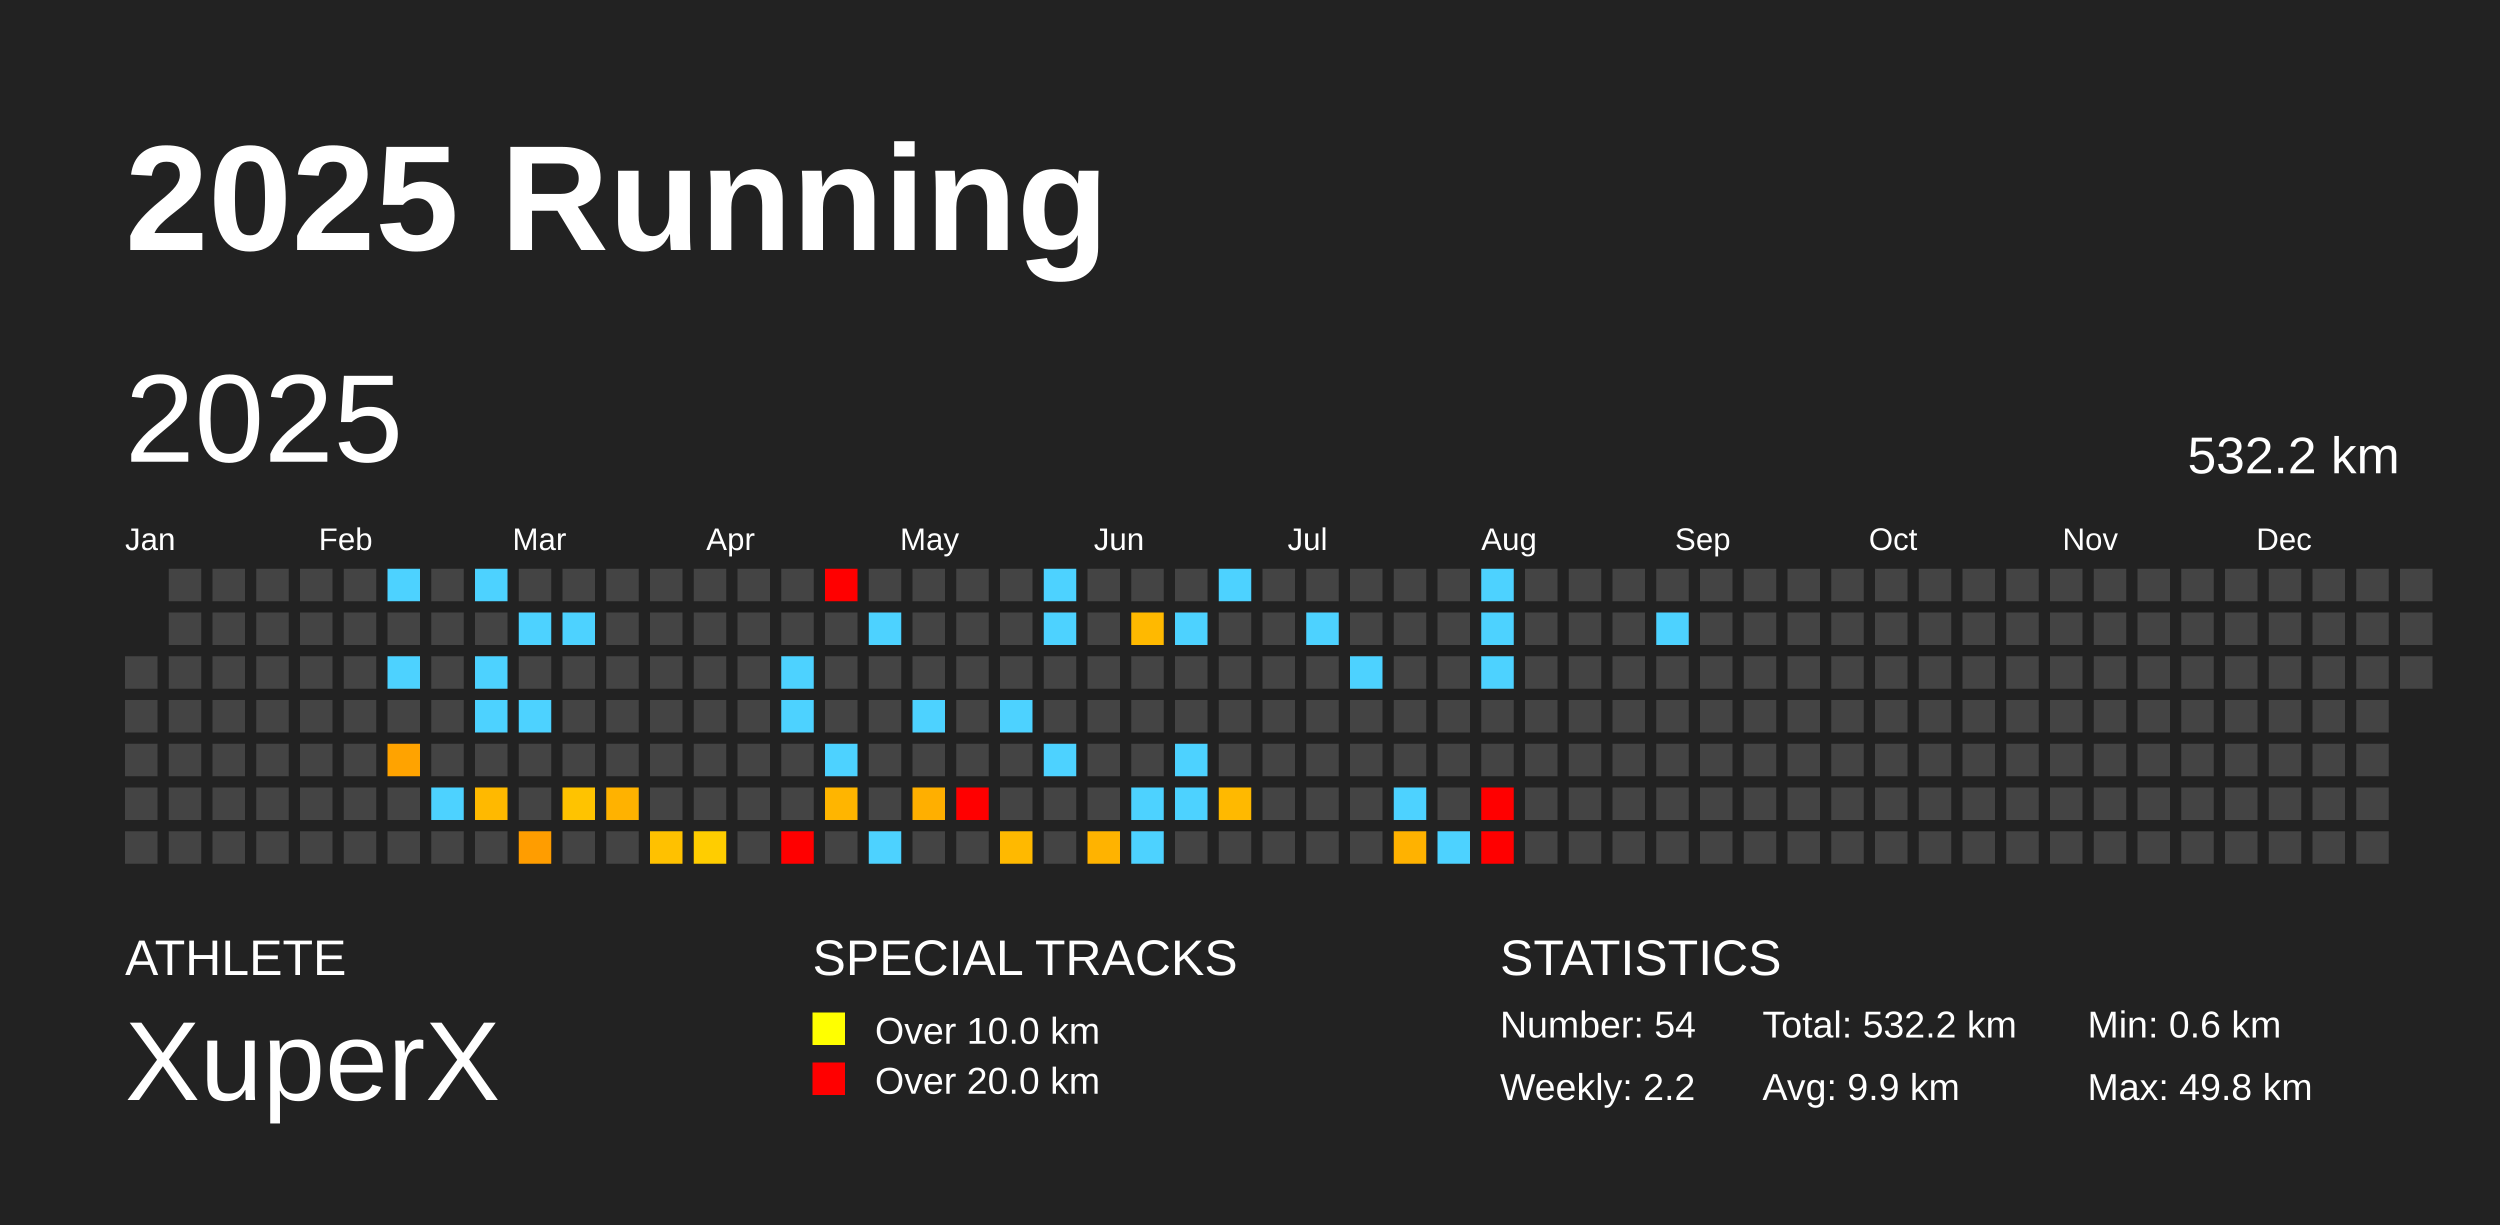
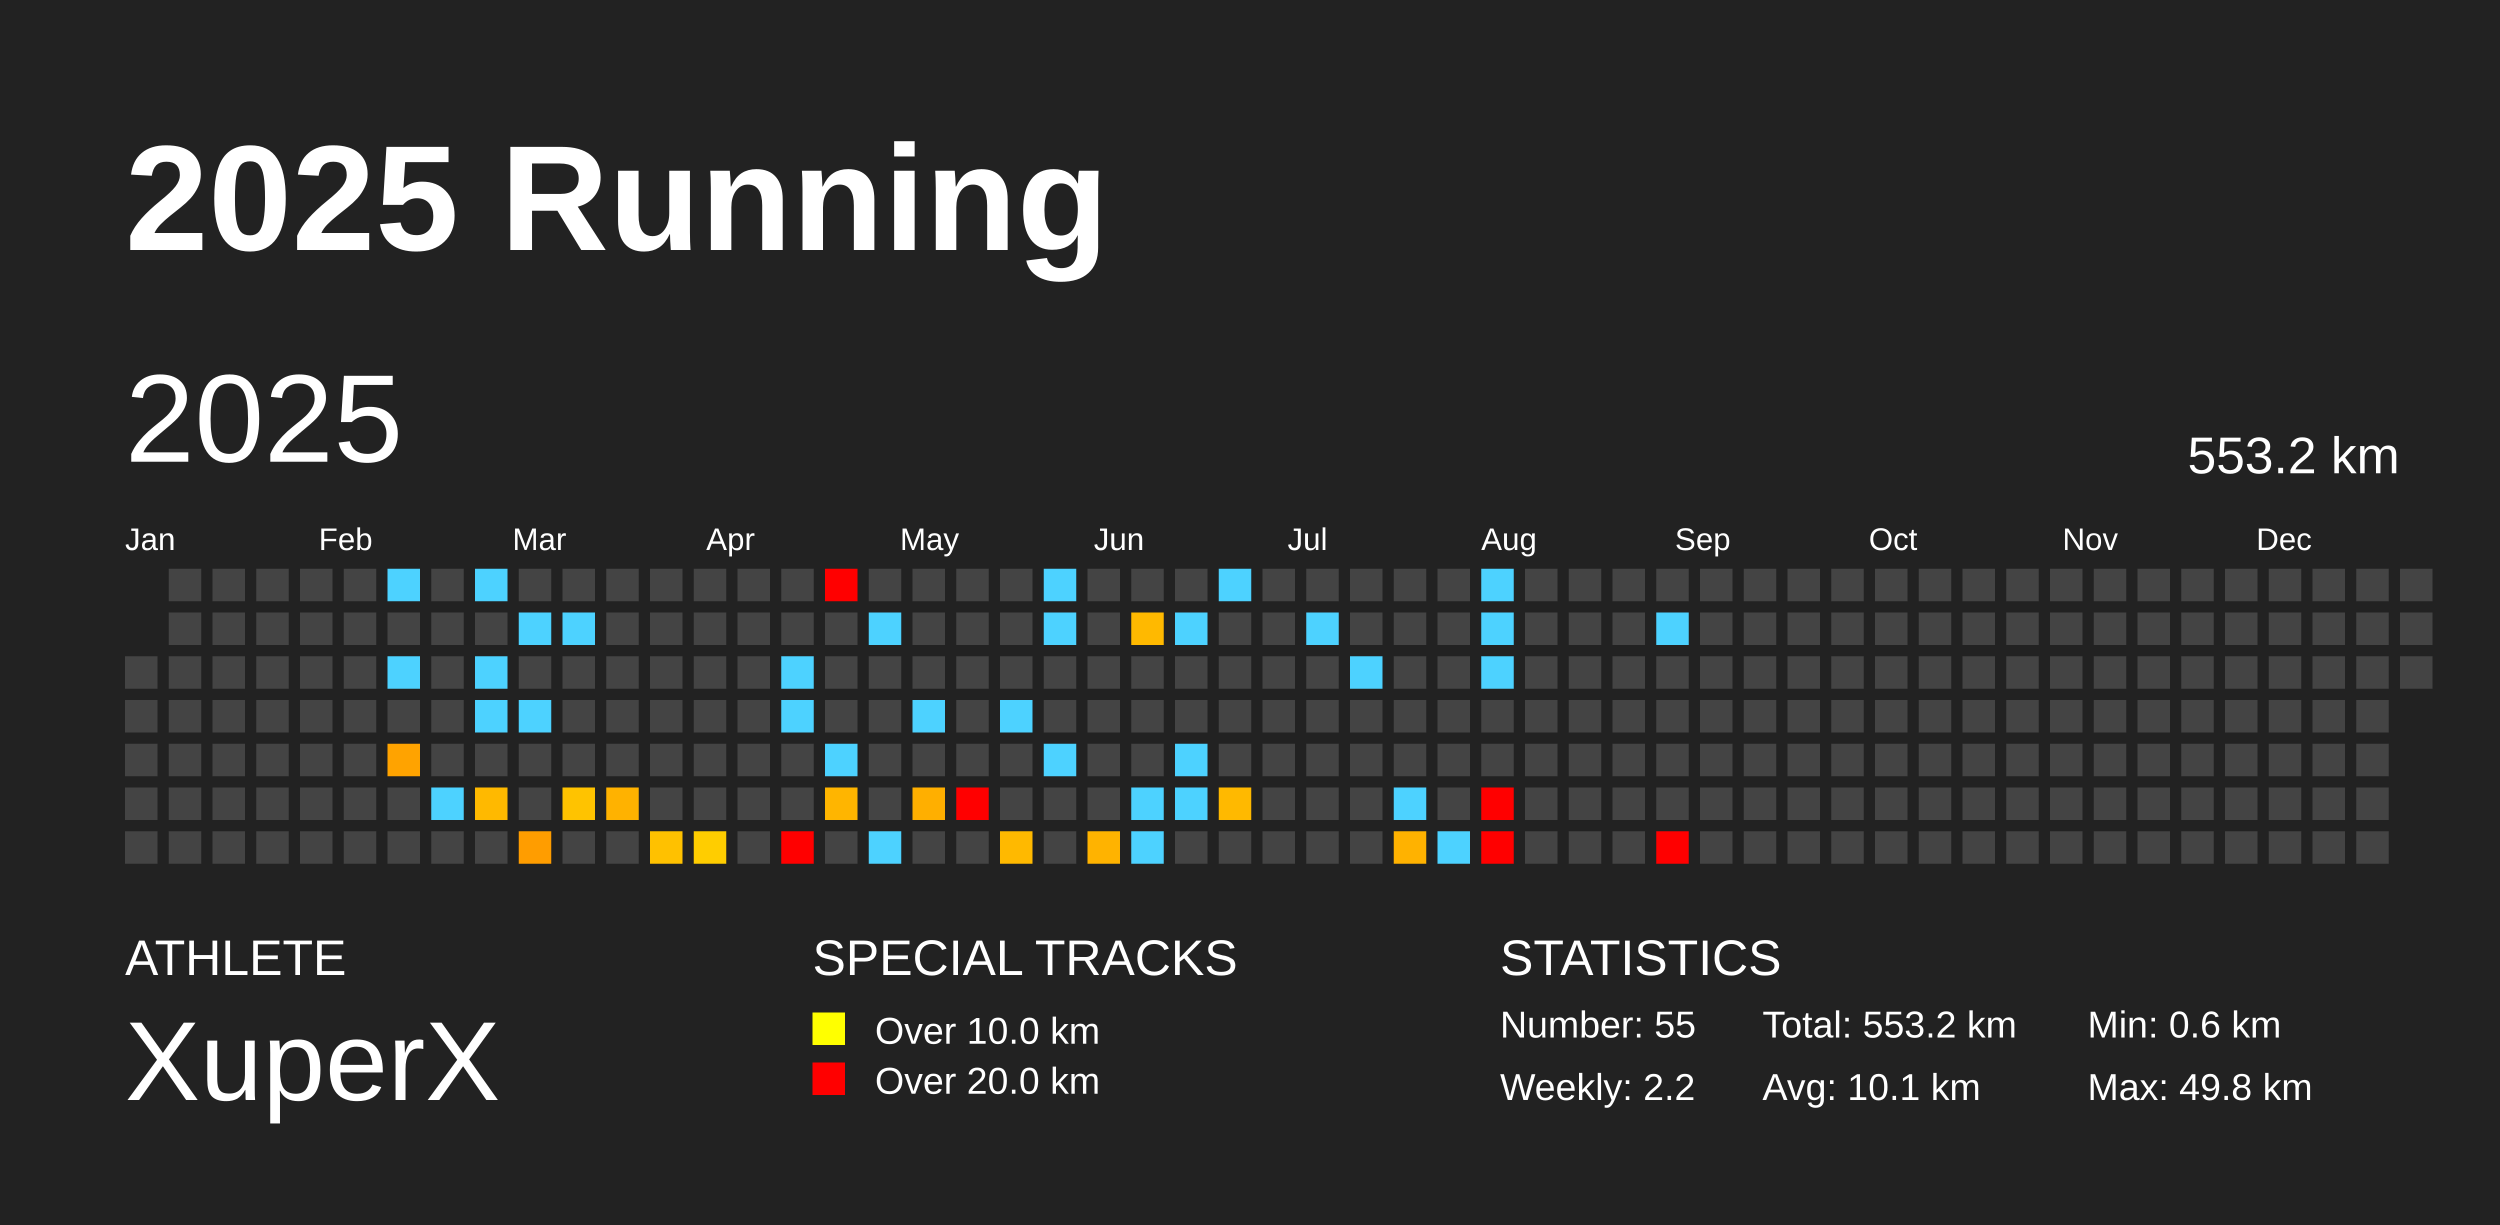
<svg xmlns="http://www.w3.org/2000/svg" baseProfile="full" height="98mm" version="1.1" viewBox="0,0,200,98" width="200mm">
  <defs />
  <rect fill="#222222" height="98" width="200" x="0" y="0" />
  <text fill="#FFFFFF" style="font-size:12px; font-family:Arial; font-weight:bold;" x="10" y="20">2025 Running</text>
  <text fill="#FFFFFF" style="font-size:4px; font-family:Arial" x="10" y="78">ATHLETE</text>
  <text fill="#FFFFFF" style="font-size:9px; font-family:Arial" x="10" y="88">XuperX</text>
  <text fill="#FFFFFF" style="font-size:4px; font-family:Arial" x="65" y="78">SPECIAL TRACKS</text>
  <rect fill="yellow" height="2.6" width="2.6" x="65" y="81" />
  <text fill="#FFFFFF" style="font-size:3px; font-family:Arial" x="70" y="83.5">Over 10.0 km</text>
  <rect fill="red" height="2.6" width="2.6" x="65" y="85" />
  <text fill="#FFFFFF" style="font-size:3px; font-family:Arial" x="70" y="87.5">Over 20.0 km</text>
  <text fill="#FFFFFF" style="font-size:4px; font-family:Arial" x="120" y="78">STATISTICS</text>
-   <text fill="#FFFFFF" style="font-size:3px; font-family:Arial" x="120" y="83">Number: 54</text>
+   <text fill="#FFFFFF" style="font-size:3px; font-family:Arial" x="120" y="83">Number: 55</text>
  <text fill="#FFFFFF" style="font-size:3px; font-family:Arial" x="120" y="88">Weekly: 2.2</text>
-   <text fill="#FFFFFF" style="font-size:3px; font-family:Arial" x="141" y="83">Total: 532.2 km</text>
-   <text fill="#FFFFFF" style="font-size:3px; font-family:Arial" x="141" y="88">Avg: 9.9 km</text>
+   <text fill="#FFFFFF" style="font-size:3px; font-family:Arial" x="141" y="83">Total: 553.2 km</text>
+   <text fill="#FFFFFF" style="font-size:3px; font-family:Arial" x="141" y="88">Avg: 10.1 km</text>
  <text fill="#FFFFFF" style="font-size:3px; font-family:Arial" x="167" y="83">Min: 0.6 km</text>
  <text fill="#FFFFFF" style="font-size:3px; font-family:Arial" x="167" y="88">Max: 49.8 km</text>
  <text dominant-baseline="hanging" fill="#FFFFFF" style="font-size:10.0px; font-family:Arial;" x="10" y="30">2025</text>
-   <text dominant-baseline="hanging" fill="#FFFFFF" style="font-size:4.125px; font-family:Arial;" x="175" y="35">532.2 km</text>
+   <text dominant-baseline="hanging" fill="#FFFFFF" style="font-size:4.125px; font-family:Arial;" x="175" y="35">553.2 km</text>
  <text fill="#FFFFFF" style="font-size:2.5px; font-family:Arial" x="10.0" y="44">Jan</text>
  <text fill="#FFFFFF" style="font-size:2.5px; font-family:Arial" x="25.5" y="44">Feb</text>
  <text fill="#FFFFFF" style="font-size:2.5px; font-family:Arial" x="41.0" y="44">Mar</text>
  <text fill="#FFFFFF" style="font-size:2.5px; font-family:Arial" x="56.5" y="44">Apr</text>
  <text fill="#FFFFFF" style="font-size:2.5px; font-family:Arial" x="72.0" y="44">May</text>
  <text fill="#FFFFFF" style="font-size:2.5px; font-family:Arial" x="87.5" y="44">Jun</text>
  <text fill="#FFFFFF" style="font-size:2.5px; font-family:Arial" x="103.0" y="44">Jul</text>
  <text fill="#FFFFFF" style="font-size:2.5px; font-family:Arial" x="118.5" y="44">Aug</text>
  <text fill="#FFFFFF" style="font-size:2.5px; font-family:Arial" x="134.0" y="44">Sep</text>
  <text fill="#FFFFFF" style="font-size:2.5px; font-family:Arial" x="149.5" y="44">Oct</text>
  <text fill="#FFFFFF" style="font-size:2.5px; font-family:Arial" x="165.0" y="44">Nov</text>
  <text fill="#FFFFFF" style="font-size:2.5px; font-family:Arial" x="180.5" y="44">Dec</text>
  <rect fill="#444444" height="2.6" width="2.6" x="10.0" y="52.5" />
  <rect fill="#444444" height="2.6" width="2.6" x="10.0" y="56.0" />
  <rect fill="#444444" height="2.6" width="2.6" x="10.0" y="59.5" />
  <rect fill="#444444" height="2.6" width="2.6" x="10.0" y="63.0" />
  <rect fill="#444444" height="2.6" width="2.6" x="10.0" y="66.5" />
  <rect fill="#444444" height="2.6" width="2.6" x="13.5" y="45.5" />
  <rect fill="#444444" height="2.6" width="2.6" x="13.5" y="49.0" />
  <rect fill="#444444" height="2.6" width="2.6" x="13.5" y="52.5" />
  <rect fill="#444444" height="2.6" width="2.6" x="13.5" y="56.0" />
  <rect fill="#444444" height="2.6" width="2.6" x="13.5" y="59.5" />
  <rect fill="#444444" height="2.6" width="2.6" x="13.5" y="63.0" />
  <rect fill="#444444" height="2.6" width="2.6" x="13.5" y="66.5" />
  <rect fill="#444444" height="2.6" width="2.6" x="17.0" y="45.5" />
  <rect fill="#444444" height="2.6" width="2.6" x="17.0" y="49.0" />
  <rect fill="#444444" height="2.6" width="2.6" x="17.0" y="52.5" />
  <rect fill="#444444" height="2.6" width="2.6" x="17.0" y="56.0" />
  <rect fill="#444444" height="2.6" width="2.6" x="17.0" y="59.5" />
  <rect fill="#444444" height="2.6" width="2.6" x="17.0" y="63.0" />
  <rect fill="#444444" height="2.6" width="2.6" x="17.0" y="66.5" />
  <rect fill="#444444" height="2.6" width="2.6" x="20.5" y="45.5" />
  <rect fill="#444444" height="2.6" width="2.6" x="20.5" y="49.0" />
  <rect fill="#444444" height="2.6" width="2.6" x="20.5" y="52.5" />
  <rect fill="#444444" height="2.6" width="2.6" x="20.5" y="56.0" />
  <rect fill="#444444" height="2.6" width="2.6" x="20.5" y="59.5" />
  <rect fill="#444444" height="2.6" width="2.6" x="20.5" y="63.0" />
  <rect fill="#444444" height="2.6" width="2.6" x="20.5" y="66.5" />
  <rect fill="#444444" height="2.6" width="2.6" x="24.0" y="45.5" />
  <rect fill="#444444" height="2.6" width="2.6" x="24.0" y="49.0" />
  <rect fill="#444444" height="2.6" width="2.6" x="24.0" y="52.5" />
  <rect fill="#444444" height="2.6" width="2.6" x="24.0" y="56.0" />
  <rect fill="#444444" height="2.6" width="2.6" x="24.0" y="59.5" />
  <rect fill="#444444" height="2.6" width="2.6" x="24.0" y="63.0" />
  <rect fill="#444444" height="2.6" width="2.6" x="24.0" y="66.5" />
  <rect fill="#444444" height="2.6" width="2.6" x="27.5" y="45.5" />
  <rect fill="#444444" height="2.6" width="2.6" x="27.5" y="49.0" />
  <rect fill="#444444" height="2.6" width="2.6" x="27.5" y="52.5" />
  <rect fill="#444444" height="2.6" width="2.6" x="27.5" y="56.0" />
  <rect fill="#444444" height="2.6" width="2.6" x="27.5" y="59.5" />
  <rect fill="#444444" height="2.6" width="2.6" x="27.5" y="63.0" />
  <rect fill="#444444" height="2.6" width="2.6" x="27.5" y="66.5" />
  <rect fill="#4dd2ff" height="2.6" width="2.6" x="31.0" y="45.5" />
  <rect fill="#444444" height="2.6" width="2.6" x="31.0" y="49.0" />
  <rect fill="#4dd2ff" height="2.6" width="2.6" x="31.0" y="52.5" />
  <rect fill="#444444" height="2.6" width="2.6" x="31.0" y="56.0" />
  <rect fill="#ffa300" height="2.6" width="2.6" x="31.0" y="59.5" />
  <rect fill="#444444" height="2.6" width="2.6" x="31.0" y="63.0" />
  <rect fill="#444444" height="2.6" width="2.6" x="31.0" y="66.5" />
  <rect fill="#444444" height="2.6" width="2.6" x="34.5" y="45.5" />
  <rect fill="#444444" height="2.6" width="2.6" x="34.5" y="49.0" />
  <rect fill="#444444" height="2.6" width="2.6" x="34.5" y="52.5" />
  <rect fill="#444444" height="2.6" width="2.6" x="34.5" y="56.0" />
  <rect fill="#444444" height="2.6" width="2.6" x="34.5" y="59.5" />
  <rect fill="#4dd2ff" height="2.6" width="2.6" x="34.5" y="63.0" />
  <rect fill="#444444" height="2.6" width="2.6" x="34.5" y="66.5" />
  <rect fill="#4dd2ff" height="2.6" width="2.6" x="38.0" y="45.5" />
  <rect fill="#444444" height="2.6" width="2.6" x="38.0" y="49.0" />
  <rect fill="#4dd2ff" height="2.6" width="2.6" x="38.0" y="52.5" />
  <rect fill="#4dd2ff" height="2.6" width="2.6" x="38.0" y="56.0" />
  <rect fill="#444444" height="2.6" width="2.6" x="38.0" y="59.5" />
  <rect fill="#ffb900" height="2.6" width="2.6" x="38.0" y="63.0" />
  <rect fill="#444444" height="2.6" width="2.6" x="38.0" y="66.5" />
  <rect fill="#444444" height="2.6" width="2.6" x="41.5" y="45.5" />
  <rect fill="#4dd2ff" height="2.6" width="2.6" x="41.5" y="49.0" />
  <rect fill="#444444" height="2.6" width="2.6" x="41.5" y="52.5" />
  <rect fill="#4dd2ff" height="2.6" width="2.6" x="41.5" y="56.0" />
  <rect fill="#444444" height="2.6" width="2.6" x="41.5" y="59.5" />
  <rect fill="#444444" height="2.6" width="2.6" x="41.5" y="63.0" />
  <rect fill="#ff9d00" height="2.6" width="2.6" x="41.5" y="66.5" />
  <rect fill="#444444" height="2.6" width="2.6" x="45.0" y="45.5" />
  <rect fill="#4dd2ff" height="2.6" width="2.6" x="45.0" y="49.0" />
  <rect fill="#444444" height="2.6" width="2.6" x="45.0" y="52.5" />
  <rect fill="#444444" height="2.6" width="2.6" x="45.0" y="56.0" />
  <rect fill="#444444" height="2.6" width="2.6" x="45.0" y="59.5" />
  <rect fill="#ffc300" height="2.6" width="2.6" x="45.0" y="63.0" />
  <rect fill="#444444" height="2.6" width="2.6" x="45.0" y="66.5" />
  <rect fill="#444444" height="2.6" width="2.6" x="48.5" y="45.5" />
  <rect fill="#444444" height="2.6" width="2.6" x="48.5" y="49.0" />
  <rect fill="#444444" height="2.6" width="2.6" x="48.5" y="52.5" />
  <rect fill="#444444" height="2.6" width="2.6" x="48.5" y="56.0" />
  <rect fill="#444444" height="2.6" width="2.6" x="48.5" y="59.5" />
  <rect fill="#ffb200" height="2.6" width="2.6" x="48.5" y="63.0" />
  <rect fill="#444444" height="2.6" width="2.6" x="48.5" y="66.5" />
  <rect fill="#444444" height="2.6" width="2.6" x="52.0" y="45.5" />
  <rect fill="#444444" height="2.6" width="2.6" x="52.0" y="49.0" />
  <rect fill="#444444" height="2.6" width="2.6" x="52.0" y="52.5" />
  <rect fill="#444444" height="2.6" width="2.6" x="52.0" y="56.0" />
  <rect fill="#444444" height="2.6" width="2.6" x="52.0" y="59.5" />
  <rect fill="#444444" height="2.6" width="2.6" x="52.0" y="63.0" />
  <rect fill="#ffc100" height="2.6" width="2.6" x="52.0" y="66.5" />
  <rect fill="#444444" height="2.6" width="2.6" x="55.5" y="45.5" />
  <rect fill="#444444" height="2.6" width="2.6" x="55.5" y="49.0" />
  <rect fill="#444444" height="2.6" width="2.6" x="55.5" y="52.5" />
  <rect fill="#444444" height="2.6" width="2.6" x="55.5" y="56.0" />
  <rect fill="#444444" height="2.6" width="2.6" x="55.5" y="59.5" />
  <rect fill="#444444" height="2.6" width="2.6" x="55.5" y="63.0" />
  <rect fill="#ffcd00" height="2.6" width="2.6" x="55.5" y="66.5" />
  <rect fill="#444444" height="2.6" width="2.6" x="59.0" y="45.5" />
  <rect fill="#444444" height="2.6" width="2.6" x="59.0" y="49.0" />
  <rect fill="#444444" height="2.6" width="2.6" x="59.0" y="52.5" />
  <rect fill="#444444" height="2.6" width="2.6" x="59.0" y="56.0" />
  <rect fill="#444444" height="2.6" width="2.6" x="59.0" y="59.5" />
  <rect fill="#444444" height="2.6" width="2.6" x="59.0" y="63.0" />
  <rect fill="#444444" height="2.6" width="2.6" x="59.0" y="66.5" />
  <rect fill="#444444" height="2.6" width="2.6" x="62.5" y="45.5" />
  <rect fill="#444444" height="2.6" width="2.6" x="62.5" y="49.0" />
  <rect fill="#4dd2ff" height="2.6" width="2.6" x="62.5" y="52.5" />
  <rect fill="#4dd2ff" height="2.6" width="2.6" x="62.5" y="56.0" />
  <rect fill="#444444" height="2.6" width="2.6" x="62.5" y="59.5" />
  <rect fill="#444444" height="2.6" width="2.6" x="62.5" y="63.0" />
  <rect fill="red" height="2.6" width="2.6" x="62.5" y="66.5" />
  <rect fill="red" height="2.6" width="2.6" x="66.0" y="45.5" />
  <rect fill="#444444" height="2.6" width="2.6" x="66.0" y="49.0" />
  <rect fill="#444444" height="2.6" width="2.6" x="66.0" y="52.5" />
  <rect fill="#444444" height="2.6" width="2.6" x="66.0" y="56.0" />
  <rect fill="#4dd2ff" height="2.6" width="2.6" x="66.0" y="59.5" />
  <rect fill="#ffb500" height="2.6" width="2.6" x="66.0" y="63.0" />
  <rect fill="#444444" height="2.6" width="2.6" x="66.0" y="66.5" />
  <rect fill="#444444" height="2.6" width="2.6" x="69.5" y="45.5" />
  <rect fill="#4dd2ff" height="2.6" width="2.6" x="69.5" y="49.0" />
  <rect fill="#444444" height="2.6" width="2.6" x="69.5" y="52.5" />
  <rect fill="#444444" height="2.6" width="2.6" x="69.5" y="56.0" />
  <rect fill="#444444" height="2.6" width="2.6" x="69.5" y="59.5" />
  <rect fill="#444444" height="2.6" width="2.6" x="69.5" y="63.0" />
  <rect fill="#4dd2ff" height="2.6" width="2.6" x="69.5" y="66.5" />
  <rect fill="#444444" height="2.6" width="2.6" x="73.0" y="45.5" />
  <rect fill="#444444" height="2.6" width="2.6" x="73.0" y="49.0" />
  <rect fill="#444444" height="2.6" width="2.6" x="73.0" y="52.5" />
  <rect fill="#4dd2ff" height="2.6" width="2.6" x="73.0" y="56.0" />
  <rect fill="#444444" height="2.6" width="2.6" x="73.0" y="59.5" />
  <rect fill="#ffaf00" height="2.6" width="2.6" x="73.0" y="63.0" />
  <rect fill="#444444" height="2.6" width="2.6" x="73.0" y="66.5" />
  <rect fill="#444444" height="2.6" width="2.6" x="76.5" y="45.5" />
  <rect fill="#444444" height="2.6" width="2.6" x="76.5" y="49.0" />
  <rect fill="#444444" height="2.6" width="2.6" x="76.5" y="52.5" />
  <rect fill="#444444" height="2.6" width="2.6" x="76.5" y="56.0" />
  <rect fill="#444444" height="2.6" width="2.6" x="76.5" y="59.5" />
  <rect fill="red" height="2.6" width="2.6" x="76.5" y="63.0" />
  <rect fill="#444444" height="2.6" width="2.6" x="76.5" y="66.5" />
  <rect fill="#444444" height="2.6" width="2.6" x="80.0" y="45.5" />
  <rect fill="#444444" height="2.6" width="2.6" x="80.0" y="49.0" />
  <rect fill="#444444" height="2.6" width="2.6" x="80.0" y="52.5" />
  <rect fill="#4dd2ff" height="2.6" width="2.6" x="80.0" y="56.0" />
  <rect fill="#444444" height="2.6" width="2.6" x="80.0" y="59.5" />
  <rect fill="#444444" height="2.6" width="2.6" x="80.0" y="63.0" />
  <rect fill="#ffb900" height="2.6" width="2.6" x="80.0" y="66.5" />
  <rect fill="#4dd2ff" height="2.6" width="2.6" x="83.5" y="45.5" />
  <rect fill="#4dd2ff" height="2.6" width="2.6" x="83.5" y="49.0" />
  <rect fill="#444444" height="2.6" width="2.6" x="83.5" y="52.5" />
  <rect fill="#444444" height="2.6" width="2.6" x="83.5" y="56.0" />
  <rect fill="#4dd2ff" height="2.6" width="2.6" x="83.5" y="59.5" />
  <rect fill="#444444" height="2.6" width="2.6" x="83.5" y="63.0" />
  <rect fill="#444444" height="2.6" width="2.6" x="83.5" y="66.5" />
  <rect fill="#444444" height="2.6" width="2.6" x="87.0" y="45.5" />
  <rect fill="#444444" height="2.6" width="2.6" x="87.0" y="49.0" />
  <rect fill="#444444" height="2.6" width="2.6" x="87.0" y="52.5" />
  <rect fill="#444444" height="2.6" width="2.6" x="87.0" y="56.0" />
  <rect fill="#444444" height="2.6" width="2.6" x="87.0" y="59.5" />
  <rect fill="#444444" height="2.6" width="2.6" x="87.0" y="63.0" />
  <rect fill="#ffb300" height="2.6" width="2.6" x="87.0" y="66.5" />
  <rect fill="#444444" height="2.6" width="2.6" x="90.5" y="45.5" />
  <rect fill="#ffb900" height="2.6" width="2.6" x="90.5" y="49.0" />
  <rect fill="#444444" height="2.6" width="2.6" x="90.5" y="52.5" />
  <rect fill="#444444" height="2.6" width="2.6" x="90.5" y="56.0" />
  <rect fill="#444444" height="2.6" width="2.6" x="90.5" y="59.5" />
  <rect fill="#4dd2ff" height="2.6" width="2.6" x="90.5" y="63.0" />
  <rect fill="#4dd2ff" height="2.6" width="2.6" x="90.5" y="66.5" />
  <rect fill="#444444" height="2.6" width="2.6" x="94.0" y="45.5" />
  <rect fill="#4dd2ff" height="2.6" width="2.6" x="94.0" y="49.0" />
  <rect fill="#444444" height="2.6" width="2.6" x="94.0" y="52.5" />
  <rect fill="#444444" height="2.6" width="2.6" x="94.0" y="56.0" />
  <rect fill="#4dd2ff" height="2.6" width="2.6" x="94.0" y="59.5" />
  <rect fill="#4dd2ff" height="2.6" width="2.6" x="94.0" y="63.0" />
  <rect fill="#444444" height="2.6" width="2.6" x="94.0" y="66.5" />
  <rect fill="#4dd2ff" height="2.6" width="2.6" x="97.5" y="45.5" />
  <rect fill="#444444" height="2.6" width="2.6" x="97.5" y="49.0" />
  <rect fill="#444444" height="2.6" width="2.6" x="97.5" y="52.5" />
  <rect fill="#444444" height="2.6" width="2.6" x="97.5" y="56.0" />
  <rect fill="#444444" height="2.6" width="2.6" x="97.5" y="59.5" />
  <rect fill="#ffb900" height="2.6" width="2.6" x="97.5" y="63.0" />
  <rect fill="#444444" height="2.6" width="2.6" x="97.5" y="66.5" />
  <rect fill="#444444" height="2.6" width="2.6" x="101.0" y="45.5" />
  <rect fill="#444444" height="2.6" width="2.6" x="101.0" y="49.0" />
  <rect fill="#444444" height="2.6" width="2.6" x="101.0" y="52.5" />
  <rect fill="#444444" height="2.6" width="2.6" x="101.0" y="56.0" />
  <rect fill="#444444" height="2.6" width="2.6" x="101.0" y="59.5" />
  <rect fill="#444444" height="2.6" width="2.6" x="101.0" y="63.0" />
  <rect fill="#444444" height="2.6" width="2.6" x="101.0" y="66.5" />
  <rect fill="#444444" height="2.6" width="2.6" x="104.5" y="45.5" />
  <rect fill="#4dd2ff" height="2.6" width="2.6" x="104.5" y="49.0" />
  <rect fill="#444444" height="2.6" width="2.6" x="104.5" y="52.5" />
  <rect fill="#444444" height="2.6" width="2.6" x="104.5" y="56.0" />
  <rect fill="#444444" height="2.6" width="2.6" x="104.5" y="59.5" />
  <rect fill="#444444" height="2.6" width="2.6" x="104.5" y="63.0" />
  <rect fill="#444444" height="2.6" width="2.6" x="104.5" y="66.5" />
  <rect fill="#444444" height="2.6" width="2.6" x="108.0" y="45.5" />
  <rect fill="#444444" height="2.6" width="2.6" x="108.0" y="49.0" />
  <rect fill="#4dd2ff" height="2.6" width="2.6" x="108.0" y="52.5" />
  <rect fill="#444444" height="2.6" width="2.6" x="108.0" y="56.0" />
  <rect fill="#444444" height="2.6" width="2.6" x="108.0" y="59.5" />
  <rect fill="#444444" height="2.6" width="2.6" x="108.0" y="63.0" />
  <rect fill="#444444" height="2.6" width="2.6" x="108.0" y="66.5" />
  <rect fill="#444444" height="2.6" width="2.6" x="111.5" y="45.5" />
  <rect fill="#444444" height="2.6" width="2.6" x="111.5" y="49.0" />
  <rect fill="#444444" height="2.6" width="2.6" x="111.5" y="52.5" />
  <rect fill="#444444" height="2.6" width="2.6" x="111.5" y="56.0" />
  <rect fill="#444444" height="2.6" width="2.6" x="111.5" y="59.5" />
  <rect fill="#4dd2ff" height="2.6" width="2.6" x="111.5" y="63.0" />
  <rect fill="#ffb200" height="2.6" width="2.6" x="111.5" y="66.5" />
  <rect fill="#444444" height="2.6" width="2.6" x="115.0" y="45.5" />
  <rect fill="#444444" height="2.6" width="2.6" x="115.0" y="49.0" />
  <rect fill="#444444" height="2.6" width="2.6" x="115.0" y="52.5" />
  <rect fill="#444444" height="2.6" width="2.6" x="115.0" y="56.0" />
  <rect fill="#444444" height="2.6" width="2.6" x="115.0" y="59.5" />
  <rect fill="#444444" height="2.6" width="2.6" x="115.0" y="63.0" />
  <rect fill="#4dd2ff" height="2.6" width="2.6" x="115.0" y="66.5" />
  <rect fill="#4dd2ff" height="2.6" width="2.6" x="118.5" y="45.5" />
  <rect fill="#4dd2ff" height="2.6" width="2.6" x="118.5" y="49.0" />
  <rect fill="#4dd2ff" height="2.6" width="2.6" x="118.5" y="52.5" />
  <rect fill="#444444" height="2.6" width="2.6" x="118.5" y="56.0" />
  <rect fill="#444444" height="2.6" width="2.6" x="118.5" y="59.5" />
  <rect fill="red" height="2.6" width="2.6" x="118.5" y="63.0" />
  <rect fill="red" height="2.6" width="2.6" x="118.5" y="66.5" />
  <rect fill="#444444" height="2.6" width="2.6" x="122.0" y="45.5" />
  <rect fill="#444444" height="2.6" width="2.6" x="122.0" y="49.0" />
  <rect fill="#444444" height="2.6" width="2.6" x="122.0" y="52.5" />
  <rect fill="#444444" height="2.6" width="2.6" x="122.0" y="56.0" />
  <rect fill="#444444" height="2.6" width="2.6" x="122.0" y="59.5" />
  <rect fill="#444444" height="2.6" width="2.6" x="122.0" y="63.0" />
  <rect fill="#444444" height="2.6" width="2.6" x="122.0" y="66.5" />
  <rect fill="#444444" height="2.6" width="2.6" x="125.5" y="45.5" />
  <rect fill="#444444" height="2.6" width="2.6" x="125.5" y="49.0" />
  <rect fill="#444444" height="2.6" width="2.6" x="125.5" y="52.5" />
  <rect fill="#444444" height="2.6" width="2.6" x="125.5" y="56.0" />
  <rect fill="#444444" height="2.6" width="2.6" x="125.5" y="59.5" />
  <rect fill="#444444" height="2.6" width="2.6" x="125.5" y="63.0" />
  <rect fill="#444444" height="2.6" width="2.6" x="125.5" y="66.5" />
  <rect fill="#444444" height="2.6" width="2.6" x="129.0" y="45.5" />
  <rect fill="#444444" height="2.6" width="2.6" x="129.0" y="49.0" />
  <rect fill="#444444" height="2.6" width="2.6" x="129.0" y="52.5" />
  <rect fill="#444444" height="2.6" width="2.6" x="129.0" y="56.0" />
  <rect fill="#444444" height="2.6" width="2.6" x="129.0" y="59.5" />
  <rect fill="#444444" height="2.6" width="2.6" x="129.0" y="63.0" />
  <rect fill="#444444" height="2.6" width="2.6" x="129.0" y="66.5" />
  <rect fill="#444444" height="2.6" width="2.6" x="132.5" y="45.5" />
  <rect fill="#4dd2ff" height="2.6" width="2.6" x="132.5" y="49.0" />
  <rect fill="#444444" height="2.6" width="2.6" x="132.5" y="52.5" />
  <rect fill="#444444" height="2.6" width="2.6" x="132.5" y="56.0" />
  <rect fill="#444444" height="2.6" width="2.6" x="132.5" y="59.5" />
  <rect fill="#444444" height="2.6" width="2.6" x="132.5" y="63.0" />
-   <rect fill="#444444" height="2.6" width="2.6" x="132.5" y="66.5" />
+   <rect fill="red" height="2.6" width="2.6" x="132.5" y="66.5" />
  <rect fill="#444444" height="2.6" width="2.6" x="136.0" y="45.5" />
  <rect fill="#444444" height="2.6" width="2.6" x="136.0" y="49.0" />
  <rect fill="#444444" height="2.6" width="2.6" x="136.0" y="52.5" />
  <rect fill="#444444" height="2.6" width="2.6" x="136.0" y="56.0" />
  <rect fill="#444444" height="2.6" width="2.6" x="136.0" y="59.5" />
  <rect fill="#444444" height="2.6" width="2.6" x="136.0" y="63.0" />
  <rect fill="#444444" height="2.6" width="2.6" x="136.0" y="66.5" />
  <rect fill="#444444" height="2.6" width="2.6" x="139.5" y="45.5" />
  <rect fill="#444444" height="2.6" width="2.6" x="139.5" y="49.0" />
  <rect fill="#444444" height="2.6" width="2.6" x="139.5" y="52.5" />
  <rect fill="#444444" height="2.6" width="2.6" x="139.5" y="56.0" />
  <rect fill="#444444" height="2.6" width="2.6" x="139.5" y="59.5" />
  <rect fill="#444444" height="2.6" width="2.6" x="139.5" y="63.0" />
  <rect fill="#444444" height="2.6" width="2.6" x="139.5" y="66.5" />
  <rect fill="#444444" height="2.6" width="2.6" x="143.0" y="45.5" />
  <rect fill="#444444" height="2.6" width="2.6" x="143.0" y="49.0" />
  <rect fill="#444444" height="2.6" width="2.6" x="143.0" y="52.5" />
  <rect fill="#444444" height="2.6" width="2.6" x="143.0" y="56.0" />
  <rect fill="#444444" height="2.6" width="2.6" x="143.0" y="59.5" />
  <rect fill="#444444" height="2.6" width="2.6" x="143.0" y="63.0" />
  <rect fill="#444444" height="2.6" width="2.6" x="143.0" y="66.5" />
  <rect fill="#444444" height="2.6" width="2.6" x="146.5" y="45.5" />
  <rect fill="#444444" height="2.6" width="2.6" x="146.5" y="49.0" />
  <rect fill="#444444" height="2.6" width="2.6" x="146.5" y="52.5" />
  <rect fill="#444444" height="2.6" width="2.6" x="146.5" y="56.0" />
  <rect fill="#444444" height="2.6" width="2.6" x="146.5" y="59.5" />
  <rect fill="#444444" height="2.6" width="2.6" x="146.5" y="63.0" />
  <rect fill="#444444" height="2.6" width="2.6" x="146.5" y="66.5" />
  <rect fill="#444444" height="2.6" width="2.6" x="150.0" y="45.5" />
  <rect fill="#444444" height="2.6" width="2.6" x="150.0" y="49.0" />
  <rect fill="#444444" height="2.6" width="2.6" x="150.0" y="52.5" />
  <rect fill="#444444" height="2.6" width="2.6" x="150.0" y="56.0" />
  <rect fill="#444444" height="2.6" width="2.6" x="150.0" y="59.5" />
  <rect fill="#444444" height="2.6" width="2.6" x="150.0" y="63.0" />
  <rect fill="#444444" height="2.6" width="2.6" x="150.0" y="66.5" />
  <rect fill="#444444" height="2.6" width="2.6" x="153.5" y="45.5" />
  <rect fill="#444444" height="2.6" width="2.6" x="153.5" y="49.0" />
  <rect fill="#444444" height="2.6" width="2.6" x="153.5" y="52.5" />
  <rect fill="#444444" height="2.6" width="2.6" x="153.5" y="56.0" />
  <rect fill="#444444" height="2.6" width="2.6" x="153.5" y="59.5" />
  <rect fill="#444444" height="2.6" width="2.6" x="153.5" y="63.0" />
  <rect fill="#444444" height="2.6" width="2.6" x="153.5" y="66.5" />
  <rect fill="#444444" height="2.6" width="2.6" x="157.0" y="45.5" />
  <rect fill="#444444" height="2.6" width="2.6" x="157.0" y="49.0" />
  <rect fill="#444444" height="2.6" width="2.6" x="157.0" y="52.5" />
  <rect fill="#444444" height="2.6" width="2.6" x="157.0" y="56.0" />
  <rect fill="#444444" height="2.6" width="2.6" x="157.0" y="59.5" />
  <rect fill="#444444" height="2.6" width="2.6" x="157.0" y="63.0" />
  <rect fill="#444444" height="2.6" width="2.6" x="157.0" y="66.5" />
  <rect fill="#444444" height="2.6" width="2.6" x="160.5" y="45.5" />
  <rect fill="#444444" height="2.6" width="2.6" x="160.5" y="49.0" />
  <rect fill="#444444" height="2.6" width="2.6" x="160.5" y="52.5" />
  <rect fill="#444444" height="2.6" width="2.6" x="160.5" y="56.0" />
  <rect fill="#444444" height="2.6" width="2.6" x="160.5" y="59.5" />
  <rect fill="#444444" height="2.6" width="2.6" x="160.5" y="63.0" />
  <rect fill="#444444" height="2.6" width="2.6" x="160.5" y="66.5" />
  <rect fill="#444444" height="2.6" width="2.6" x="164.0" y="45.5" />
  <rect fill="#444444" height="2.6" width="2.6" x="164.0" y="49.0" />
  <rect fill="#444444" height="2.6" width="2.6" x="164.0" y="52.5" />
  <rect fill="#444444" height="2.6" width="2.6" x="164.0" y="56.0" />
  <rect fill="#444444" height="2.6" width="2.6" x="164.0" y="59.5" />
  <rect fill="#444444" height="2.6" width="2.6" x="164.0" y="63.0" />
  <rect fill="#444444" height="2.6" width="2.6" x="164.0" y="66.5" />
  <rect fill="#444444" height="2.6" width="2.6" x="167.5" y="45.5" />
  <rect fill="#444444" height="2.6" width="2.6" x="167.5" y="49.0" />
  <rect fill="#444444" height="2.6" width="2.6" x="167.5" y="52.5" />
  <rect fill="#444444" height="2.6" width="2.6" x="167.5" y="56.0" />
  <rect fill="#444444" height="2.6" width="2.6" x="167.5" y="59.5" />
  <rect fill="#444444" height="2.6" width="2.6" x="167.5" y="63.0" />
  <rect fill="#444444" height="2.6" width="2.6" x="167.5" y="66.5" />
  <rect fill="#444444" height="2.6" width="2.6" x="171.0" y="45.5" />
  <rect fill="#444444" height="2.6" width="2.6" x="171.0" y="49.0" />
  <rect fill="#444444" height="2.6" width="2.6" x="171.0" y="52.5" />
  <rect fill="#444444" height="2.6" width="2.6" x="171.0" y="56.0" />
  <rect fill="#444444" height="2.6" width="2.6" x="171.0" y="59.5" />
  <rect fill="#444444" height="2.6" width="2.6" x="171.0" y="63.0" />
  <rect fill="#444444" height="2.6" width="2.6" x="171.0" y="66.5" />
  <rect fill="#444444" height="2.6" width="2.6" x="174.5" y="45.5" />
  <rect fill="#444444" height="2.6" width="2.6" x="174.5" y="49.0" />
  <rect fill="#444444" height="2.6" width="2.6" x="174.5" y="52.5" />
  <rect fill="#444444" height="2.6" width="2.6" x="174.5" y="56.0" />
  <rect fill="#444444" height="2.6" width="2.6" x="174.5" y="59.5" />
  <rect fill="#444444" height="2.6" width="2.6" x="174.5" y="63.0" />
  <rect fill="#444444" height="2.6" width="2.6" x="174.5" y="66.5" />
  <rect fill="#444444" height="2.6" width="2.6" x="178.0" y="45.5" />
  <rect fill="#444444" height="2.6" width="2.6" x="178.0" y="49.0" />
  <rect fill="#444444" height="2.6" width="2.6" x="178.0" y="52.5" />
  <rect fill="#444444" height="2.6" width="2.6" x="178.0" y="56.0" />
  <rect fill="#444444" height="2.6" width="2.6" x="178.0" y="59.5" />
  <rect fill="#444444" height="2.6" width="2.6" x="178.0" y="63.0" />
  <rect fill="#444444" height="2.6" width="2.6" x="178.0" y="66.5" />
  <rect fill="#444444" height="2.6" width="2.6" x="181.5" y="45.5" />
  <rect fill="#444444" height="2.6" width="2.6" x="181.5" y="49.0" />
  <rect fill="#444444" height="2.6" width="2.6" x="181.5" y="52.5" />
  <rect fill="#444444" height="2.6" width="2.6" x="181.5" y="56.0" />
  <rect fill="#444444" height="2.6" width="2.6" x="181.5" y="59.5" />
  <rect fill="#444444" height="2.6" width="2.6" x="181.5" y="63.0" />
  <rect fill="#444444" height="2.6" width="2.6" x="181.5" y="66.5" />
  <rect fill="#444444" height="2.6" width="2.6" x="185.0" y="45.5" />
  <rect fill="#444444" height="2.6" width="2.6" x="185.0" y="49.0" />
  <rect fill="#444444" height="2.6" width="2.6" x="185.0" y="52.5" />
  <rect fill="#444444" height="2.6" width="2.6" x="185.0" y="56.0" />
  <rect fill="#444444" height="2.6" width="2.6" x="185.0" y="59.5" />
  <rect fill="#444444" height="2.6" width="2.6" x="185.0" y="63.0" />
  <rect fill="#444444" height="2.6" width="2.6" x="185.0" y="66.5" />
  <rect fill="#444444" height="2.6" width="2.6" x="188.5" y="45.5" />
  <rect fill="#444444" height="2.6" width="2.6" x="188.5" y="49.0" />
  <rect fill="#444444" height="2.6" width="2.6" x="188.5" y="52.5" />
  <rect fill="#444444" height="2.6" width="2.6" x="188.5" y="56.0" />
  <rect fill="#444444" height="2.6" width="2.6" x="188.5" y="59.5" />
  <rect fill="#444444" height="2.6" width="2.6" x="188.5" y="63.0" />
  <rect fill="#444444" height="2.6" width="2.6" x="188.5" y="66.5" />
  <rect fill="#444444" height="2.6" width="2.6" x="192.0" y="45.5" />
  <rect fill="#444444" height="2.6" width="2.6" x="192.0" y="49.0" />
  <rect fill="#444444" height="2.6" width="2.6" x="192.0" y="52.5" />
</svg>
